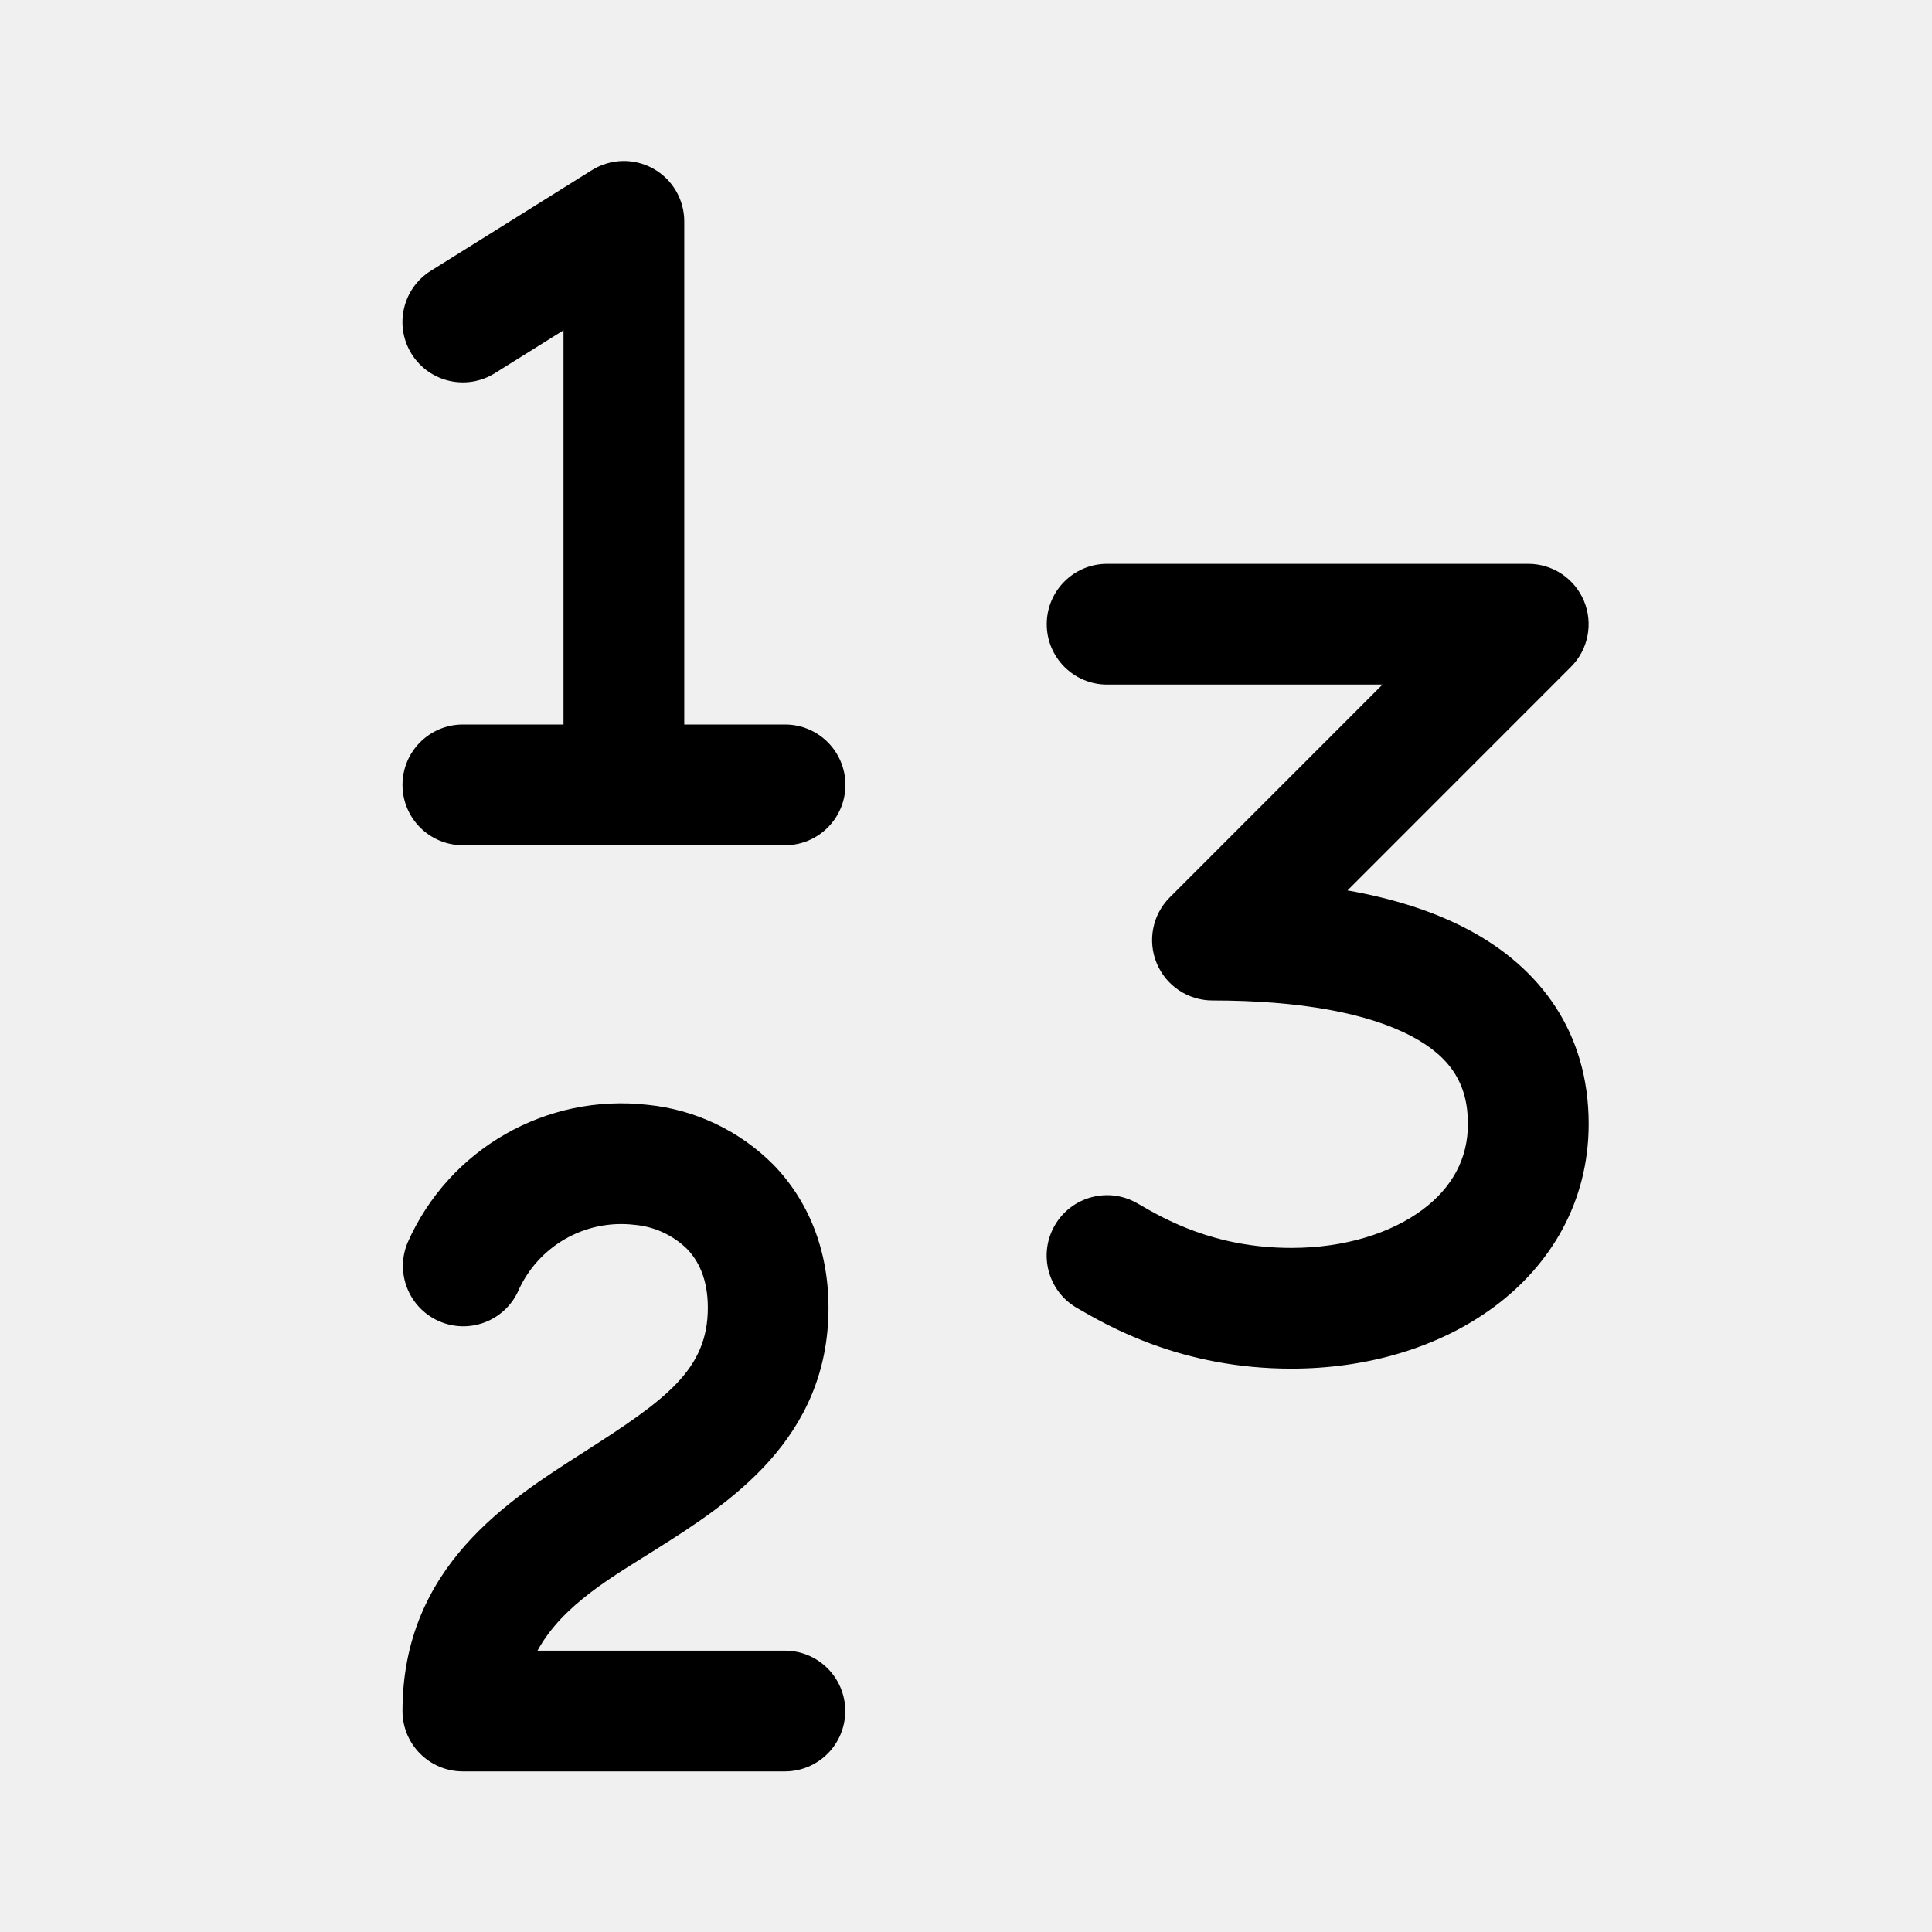
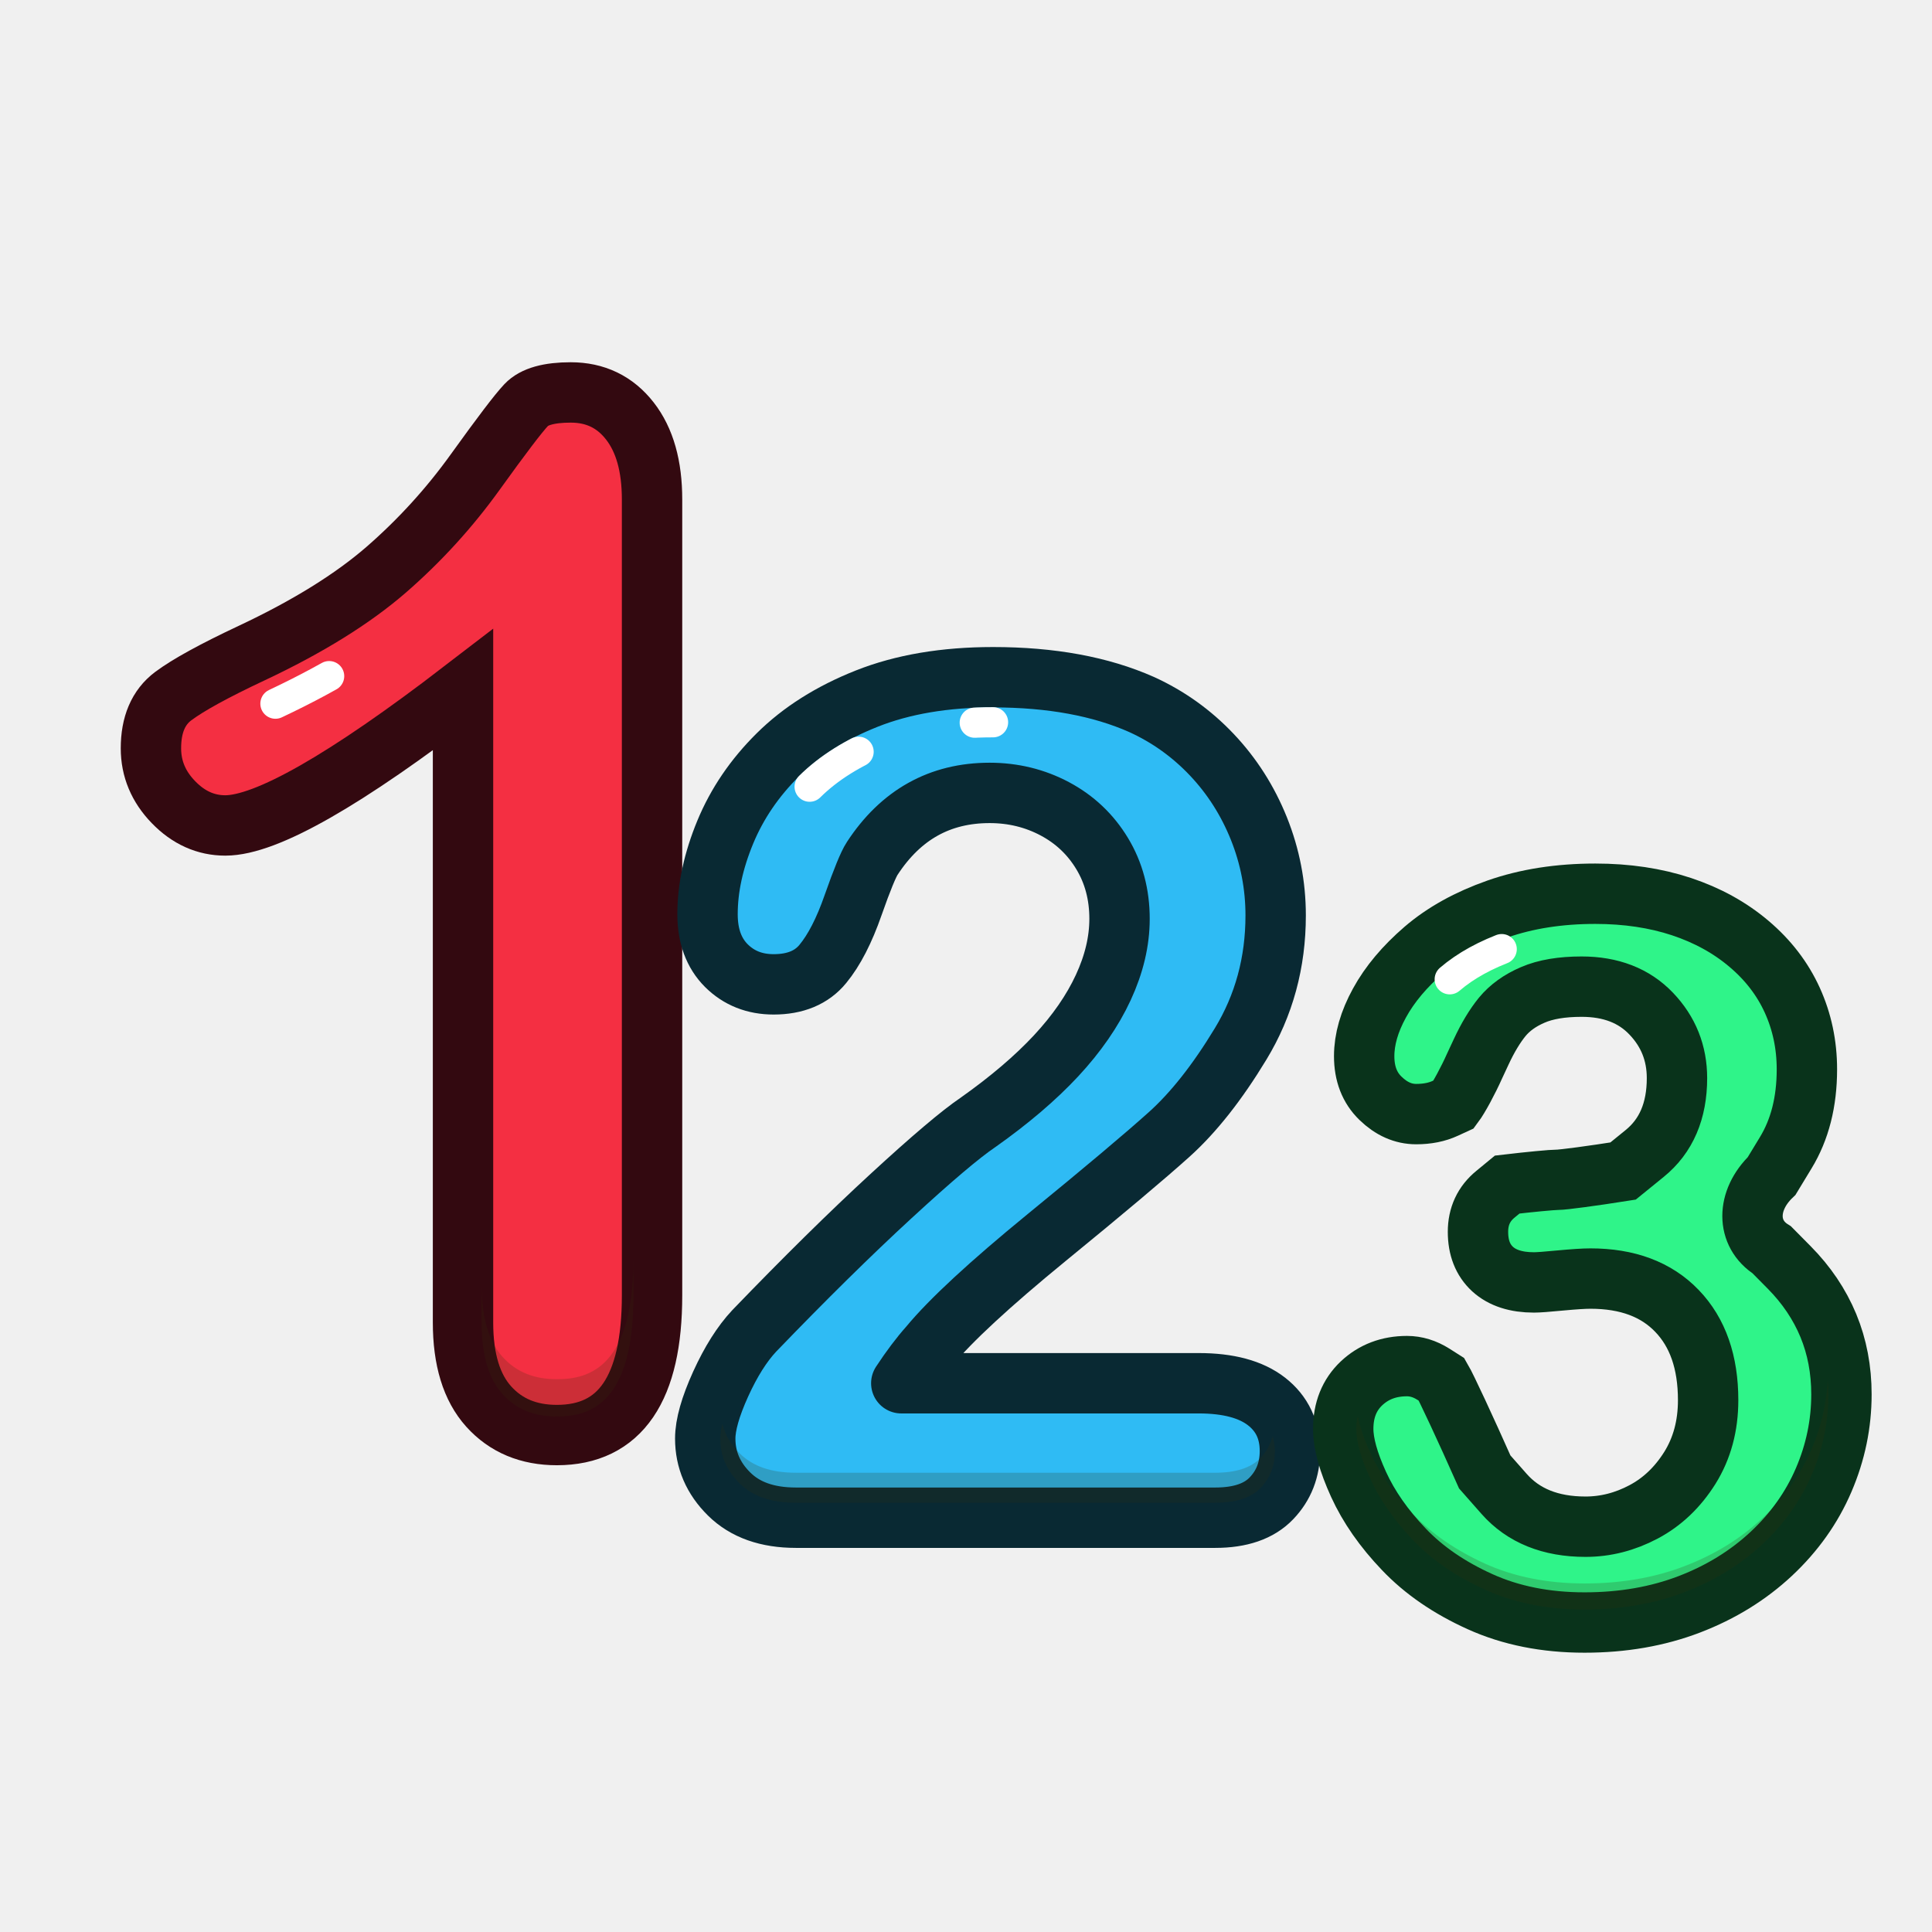
- <svg xmlns="http://www.w3.org/2000/svg" width="24px" height="24px" viewBox="0 0 24 24">
-   <path fill-rule="evenodd" d="M8.114 2.094a.75.75 0 01.386.656V9h1.252a.75.75 0 110 1.5H5.75a.75.75 0 010-1.5H7V4.103l-.853.533a.75.75 0 01-.795-1.272l2-1.25a.75.75 0 01.762-.02zm4.889 5.66a.75.75 0 01.75-.75h5.232a.75.75 0 01.53 1.28l-2.776 2.777c.55.097 1.057.253 1.492.483.905.477 1.504 1.284 1.504 2.418 0 .966-.471 1.75-1.172 2.27-.687.511-1.587.77-2.521.77-1.367 0-2.274-.528-2.667-.756a.75.75 0 01.755-1.297c.331.193.953.553 1.912.553.673 0 1.243-.188 1.627-.473.37-.275.566-.635.566-1.067 0-.5-.219-.836-.703-1.091-.538-.284-1.375-.443-2.471-.443a.75.75 0 01-.53-1.28l2.643-2.644h-3.421a.75.75 0 01-.75-.75zM7.88 15.215a1.4 1.4 0 00-1.446.83.75.75 0 01-1.37-.61 2.9 2.9 0 012.986-1.71 2.565 2.565 0 011.557.743c.434.446.685 1.058.685 1.778 0 1.641-1.254 2.437-2.12 2.986-.538.341-1.18.694-1.495 1.273H9.75a.75.75 0 010 1.5h-4a.75.75 0 01-.75-.75c0-1.799 1.337-2.63 2.243-3.21 1.032-.659 1.55-1.031 1.55-1.8 0-.355-.116-.584-.26-.732a1.068 1.068 0 00-.652-.298z" />
+ <svg xmlns="http://www.w3.org/2000/svg" height="32px" version="1.1" viewBox="0 0 32 32" width="32px">
+   <defs />
+   <g fill="none" fill-rule="evenodd" id="Page-1" stroke="none" stroke-width="1">
+     <g id="number-123">
+       <g id="Page-1" transform="translate(2, 6)">
+         <path d="M5.669,15.904 L5.669,5.427 C3.72,6.924 2.407,7.672 1.732,7.672 C1.409,7.672 1.123,7.544 0.874,7.287 C0.624,7.03 0.5,6.732 0.5,6.394 C0.5,6.003 0.623,5.715 0.868,5.531 C1.114,5.347 1.547,5.109 2.169,4.817 C3.098,4.38 3.84,3.919 4.397,3.436 C4.953,2.952 5.446,2.411 5.876,1.812 C6.306,1.214 6.586,0.845 6.717,0.707 C6.847,0.569 7.093,0.5 7.453,0.5 C7.86,0.5 8.186,0.657 8.432,0.972 C8.678,1.287 8.8,1.72 8.8,2.273 L8.8,15.455 C8.8,16.998 8.275,17.769 7.223,17.769 C6.755,17.769 6.379,17.612 6.095,17.297 C5.811,16.982 5.669,16.518 5.669,15.904" fill="#F42F42" id="Fill-1" />
+         <path d="M5.669,15.904 L5.669,5.427 C3.72,6.924 2.407,7.672 1.732,7.672 C1.409,7.672 1.123,7.544 0.874,7.287 C0.624,7.03 0.5,6.732 0.5,6.394 C0.5,6.003 0.623,5.715 0.868,5.531 C1.114,5.347 1.547,5.109 2.169,4.817 C3.098,4.38 3.84,3.919 4.397,3.436 C4.953,2.952 5.446,2.411 5.876,1.812 C6.306,1.214 6.586,0.845 6.717,0.707 C6.847,0.569 7.093,0.5 7.453,0.5 C7.86,0.5 8.186,0.657 8.432,0.972 C8.678,1.287 8.8,1.72 8.8,2.273 L8.8,15.455 C8.8,16.998 8.275,17.769 7.223,17.769 C6.755,17.769 6.379,17.612 6.095,17.297 C5.811,16.982 5.669,16.518 5.669,15.904 L5.669,15.904 Z" id="Stroke-3" stroke="#330910" />
+         <path d="M2.562,5.655 C3.564,5.183 4.385,4.671 5.004,4.134" id="Stroke-5" stroke="#FFFFFF" stroke-dasharray="1,2,6,2,3" stroke-linecap="round" stroke-linejoin="round" stroke-width="0.5" />
+         <path d="M7.223,16.844 C6.843,16.844 6.549,16.723 6.324,16.474 C6.094,16.219 5.977,15.819 5.977,15.287 L5.977,15.904 C5.977,16.436 6.094,16.836 6.324,17.09 C6.549,17.34 6.843,17.461 7.223,17.461 C7.768,17.461 8.492,17.253 8.492,15.455 L8.492,14.838 C8.492,16.636 7.768,16.844 7.223,16.844" fill="#332E09" id="Fill-7" opacity="0.204" />
+         <path d="M12.928,16.911 L17.855,16.911 C18.346,16.911 18.72,17.012 18.978,17.213 C19.236,17.414 19.365,17.688 19.365,18.034 C19.365,18.342 19.263,18.604 19.058,18.818 C18.854,19.031 18.544,19.138 18.129,19.138 L11.182,19.138 C10.71,19.138 10.342,19.008 10.078,18.747 C9.813,18.486 9.681,18.179 9.681,17.827 C9.681,17.6 9.766,17.3 9.936,16.925 C10.106,16.551 10.292,16.257 10.493,16.043 C11.33,15.174 12.085,14.43 12.758,13.811 C13.431,13.191 13.913,12.783 14.202,12.588 C14.718,12.223 15.148,11.857 15.491,11.489 C15.833,11.121 16.095,10.743 16.274,10.356 C16.453,9.969 16.543,9.59 16.543,9.219 C16.543,8.816 16.447,8.456 16.255,8.138 C16.063,7.82 15.802,7.573 15.472,7.397 C15.141,7.221 14.781,7.133 14.391,7.133 C13.567,7.133 12.919,7.495 12.447,8.218 C12.384,8.313 12.278,8.571 12.13,8.992 C11.983,9.414 11.816,9.738 11.63,9.964 C11.445,10.191 11.172,10.304 10.814,10.304 C10.499,10.304 10.238,10.2 10.03,9.993 C9.823,9.785 9.719,9.502 9.719,9.143 C9.719,8.709 9.817,8.256 10.012,7.784 C10.207,7.312 10.498,6.884 10.885,6.501 C11.272,6.117 11.762,5.807 12.357,5.571 C12.952,5.335 13.648,5.217 14.448,5.217 C15.41,5.217 16.231,5.368 16.911,5.67 C17.351,5.871 17.738,6.148 18.072,6.501 C18.405,6.853 18.665,7.26 18.851,7.723 C19.036,8.185 19.129,8.665 19.129,9.162 C19.129,9.942 18.936,10.652 18.549,11.29 C18.162,11.929 17.767,12.429 17.364,12.791 C16.961,13.153 16.286,13.721 15.339,14.495 C14.393,15.269 13.743,15.87 13.39,16.298 C13.239,16.467 13.085,16.672 12.928,16.911" fill="#2FBBF4" id="Fill-9" />
+         <path d="M12.928,16.911 L17.855,16.911 C18.346,16.911 18.72,17.012 18.978,17.213 C19.236,17.414 19.365,17.688 19.365,18.034 C19.365,18.342 19.263,18.604 19.058,18.818 C18.854,19.031 18.544,19.138 18.129,19.138 L11.182,19.138 C10.71,19.138 10.342,19.008 10.078,18.747 C9.813,18.486 9.681,18.179 9.681,17.827 C9.681,17.6 9.766,17.3 9.936,16.925 C10.106,16.551 10.292,16.257 10.493,16.043 C11.33,15.174 12.085,14.43 12.758,13.811 C13.431,13.191 13.913,12.783 14.202,12.588 C14.718,12.223 15.148,11.857 15.491,11.489 C15.833,11.121 16.095,10.743 16.274,10.356 C16.453,9.969 16.543,9.59 16.543,9.219 C16.543,8.816 16.447,8.456 16.255,8.138 C16.063,7.82 15.802,7.573 15.472,7.397 C15.141,7.221 14.781,7.133 14.391,7.133 C13.567,7.133 12.919,7.495 12.447,8.218 C12.384,8.313 12.278,8.571 12.13,8.992 C11.983,9.414 11.816,9.738 11.63,9.964 C11.445,10.191 11.172,10.304 10.814,10.304 C10.499,10.304 10.238,10.2 10.03,9.993 C9.823,9.785 9.719,9.502 9.719,9.143 C9.719,8.709 9.817,8.256 10.012,7.784 C10.207,7.312 10.498,6.884 10.885,6.501 C11.272,6.117 11.762,5.807 12.357,5.571 C12.952,5.335 13.648,5.217 14.448,5.217 C15.41,5.217 16.231,5.368 16.911,5.67 C17.351,5.871 17.738,6.148 18.072,6.501 C18.405,6.853 18.665,7.26 18.851,7.723 C19.036,8.185 19.129,8.665 19.129,9.162 C19.129,9.942 18.936,10.652 18.549,11.29 C18.162,11.929 17.767,12.429 17.364,12.791 C16.961,13.153 16.286,13.721 15.339,14.495 C14.393,15.269 13.743,15.87 13.39,16.298 C13.239,16.467 13.085,16.672 12.928,16.911 L12.928,16.911 Z" id="Stroke-11" stroke="#092933" stroke-linejoin="round" />
+         <path d="M11.41,7.03 C11.723,6.72 12.134,6.462 12.632,6.265 C13.136,6.065 13.747,5.963 14.448,5.963" id="Stroke-13" stroke="#FFFFFF" stroke-dasharray="1,2,6,2,3" stroke-linecap="round" stroke-linejoin="round" stroke-width="0.5" />
+         <path d="M19.08,17.789 C19.043,17.923 18.979,18.043 18.878,18.148 C18.723,18.311 18.471,18.393 18.128,18.393 L11.182,18.393 C10.774,18.393 10.47,18.288 10.252,18.073 C10.103,17.925 10.01,17.762 9.964,17.583 C9.94,17.687 9.93,17.77 9.93,17.827 C9.93,18.112 10.035,18.355 10.252,18.57 C10.47,18.785 10.774,18.89 11.182,18.89 L18.128,18.89 C18.471,18.89 18.723,18.808 18.878,18.646 C19.038,18.478 19.116,18.278 19.116,18.034 C19.116,17.945 19.101,17.865 19.08,17.789" fill="#332E09" id="Fill-15" opacity="0.204" />
+         <path d="M23.798,13.541 C23.889,13.541 24.377,13.476 24.883,13.396 L25.24,13.106 C25.598,12.816 25.776,12.399 25.776,11.857 C25.776,11.443 25.634,11.087 25.349,10.789 C25.065,10.491 24.68,10.342 24.197,10.342 C23.869,10.342 23.599,10.387 23.387,10.479 C23.175,10.57 23.007,10.691 22.883,10.841 C22.76,10.992 22.643,11.185 22.533,11.422 L22.423,11.658 C22.317,11.896 22.163,12.181 22.08,12.292 L21.941,12.356 C21.801,12.421 21.64,12.453 21.457,12.453 C21.242,12.453 21.045,12.366 20.865,12.191 C20.685,12.017 20.595,11.784 20.595,11.494 C20.595,11.215 20.679,10.921 20.849,10.612 C21.018,10.303 21.265,10.009 21.59,9.729 C21.915,9.45 22.319,9.226 22.803,9.056 C23.286,8.887 23.826,8.803 24.423,8.803 C24.944,8.803 25.419,8.874 25.849,9.016 C26.279,9.159 26.652,9.364 26.969,9.633 C27.286,9.901 27.525,10.213 27.686,10.567 C27.847,10.922 27.928,11.303 27.928,11.712 C27.928,12.249 27.811,12.71 27.577,13.094 L27.344,13.478 C26.92,13.885 26.922,14.435 27.346,14.701 L27.634,14.992 C27.921,15.282 28.137,15.603 28.283,15.955 C28.428,16.306 28.5,16.686 28.5,17.095 C28.5,17.584 28.402,18.056 28.206,18.513 C28.01,18.97 27.721,19.377 27.34,19.734 C26.958,20.091 26.506,20.371 25.982,20.572 C25.458,20.773 24.879,20.874 24.245,20.874 C23.601,20.874 23.023,20.759 22.513,20.528 C22.002,20.297 21.582,20.008 21.252,19.661 C20.921,19.315 20.671,18.956 20.502,18.586 C20.333,18.215 20.248,17.909 20.248,17.667 C20.248,17.355 20.349,17.104 20.55,16.913 C20.752,16.723 21.003,16.627 21.304,16.627 C21.454,16.627 21.599,16.672 21.739,16.76 L21.879,16.849 C21.953,16.975 22.274,17.664 22.592,18.38 L22.912,18.743 C23.231,19.105 23.681,19.287 24.261,19.287 C24.594,19.287 24.915,19.205 25.224,19.041 C25.533,18.877 25.788,18.634 25.99,18.312 C26.191,17.989 26.292,17.616 26.292,17.191 C26.292,16.563 26.12,16.07 25.776,15.713 C25.433,15.355 24.954,15.177 24.342,15.177 C24.234,15.177 24.068,15.188 23.842,15.209 C23.617,15.231 23.472,15.241 23.407,15.241 C23.112,15.241 22.883,15.167 22.722,15.02 C22.561,14.872 22.48,14.667 22.48,14.403 C22.48,14.145 22.577,13.937 22.771,13.779 L22.964,13.62 C23.332,13.577 23.707,13.541 23.798,13.541" fill="#2FF489" id="Fill-17" />
+         <path d="M23.798,13.541 C23.889,13.541 24.377,13.476 24.883,13.396 L25.24,13.106 C25.598,12.816 25.776,12.399 25.776,11.857 C25.776,11.443 25.634,11.087 25.349,10.789 C25.065,10.491 24.68,10.342 24.197,10.342 C23.869,10.342 23.599,10.387 23.387,10.479 C23.175,10.57 23.007,10.691 22.883,10.841 C22.76,10.992 22.643,11.185 22.533,11.422 L22.423,11.658 C22.317,11.896 22.163,12.181 22.08,12.292 L21.941,12.356 C21.801,12.421 21.64,12.453 21.457,12.453 C21.242,12.453 21.045,12.366 20.865,12.191 C20.685,12.017 20.595,11.784 20.595,11.494 C20.595,11.215 20.679,10.921 20.849,10.612 C21.018,10.303 21.265,10.009 21.59,9.729 C21.915,9.45 22.319,9.226 22.803,9.056 C23.286,8.887 23.826,8.803 24.423,8.803 C24.944,8.803 25.419,8.874 25.849,9.016 C26.279,9.159 26.652,9.364 26.969,9.633 C27.286,9.901 27.525,10.213 27.686,10.567 C27.847,10.922 27.928,11.303 27.928,11.712 C27.928,12.249 27.811,12.71 27.577,13.094 L27.344,13.478 C26.92,13.885 26.922,14.435 27.346,14.701 L27.634,14.992 C27.921,15.282 28.137,15.603 28.283,15.955 C28.428,16.306 28.5,16.686 28.5,17.095 C28.5,17.584 28.402,18.056 28.206,18.513 C28.01,18.97 27.721,19.377 27.34,19.734 C26.958,20.091 26.506,20.371 25.982,20.572 C25.458,20.773 24.879,20.874 24.245,20.874 C23.601,20.874 23.023,20.759 22.513,20.528 C22.002,20.297 21.582,20.008 21.252,19.661 C20.921,19.315 20.671,18.956 20.502,18.586 C20.333,18.215 20.248,17.909 20.248,17.667 C20.248,17.355 20.349,17.104 20.55,16.913 C20.752,16.723 21.003,16.627 21.304,16.627 C21.454,16.627 21.599,16.672 21.739,16.76 L21.879,16.849 C21.953,16.975 22.274,17.664 22.592,18.38 L22.912,18.743 C23.231,19.105 23.681,19.287 24.261,19.287 C24.594,19.287 24.915,19.205 25.224,19.041 C25.533,18.877 25.788,18.634 25.99,18.312 C26.191,17.989 26.292,17.616 26.292,17.191 C26.292,16.563 26.12,16.07 25.776,15.713 C25.433,15.355 24.954,15.177 24.342,15.177 C24.234,15.177 24.068,15.188 23.842,15.209 C23.617,15.231 23.472,15.241 23.407,15.241 C23.112,15.241 22.883,15.167 22.722,15.02 C22.561,14.872 22.48,14.667 22.48,14.403 C22.48,14.145 22.577,13.937 22.771,13.779 L22.964,13.62 C23.332,13.577 23.707,13.541 23.798,13.541 L23.798,13.541 Z" id="Stroke-19" stroke="#09331B" />
+         <path d="M22.012,10.22 C22.274,9.995 22.612,9.809 23.017,9.667 C23.429,9.523 23.902,9.45 24.423,9.45" id="Stroke-21" stroke="#FFFFFF" stroke-dasharray="1,2,6,2,3" stroke-linecap="round" stroke-linejoin="round" stroke-width="0.5" />
+         <path d="M28.274,16.866 C28.25,17.253 28.164,17.633 28.008,17.997 C27.824,18.424 27.55,18.811 27.192,19.145 C26.832,19.483 26.399,19.75 25.904,19.939 C25.408,20.131 24.85,20.227 24.245,20.227 C23.634,20.227 23.081,20.117 22.602,19.901 C22.119,19.681 21.717,19.407 21.407,19.081 C21.095,18.753 20.856,18.412 20.698,18.064 C20.59,17.829 20.522,17.625 20.489,17.451 C20.474,17.518 20.464,17.588 20.464,17.666 C20.464,17.877 20.543,18.155 20.698,18.495 C20.856,18.843 21.095,19.184 21.407,19.512 C21.717,19.837 22.119,20.113 22.602,20.331 C23.081,20.549 23.634,20.659 24.245,20.659 C24.85,20.659 25.408,20.561 25.904,20.37 C26.399,20.18 26.832,19.913 27.192,19.576 C27.55,19.241 27.824,18.855 28.008,18.427 C28.191,18 28.284,17.552 28.284,17.095 C28.284,17.017 28.28,16.942 28.274,16.866" fill="#332E09" id="Fill-23" opacity="0.204" />
+       </g>
+     </g>
+   </g>
</svg>
